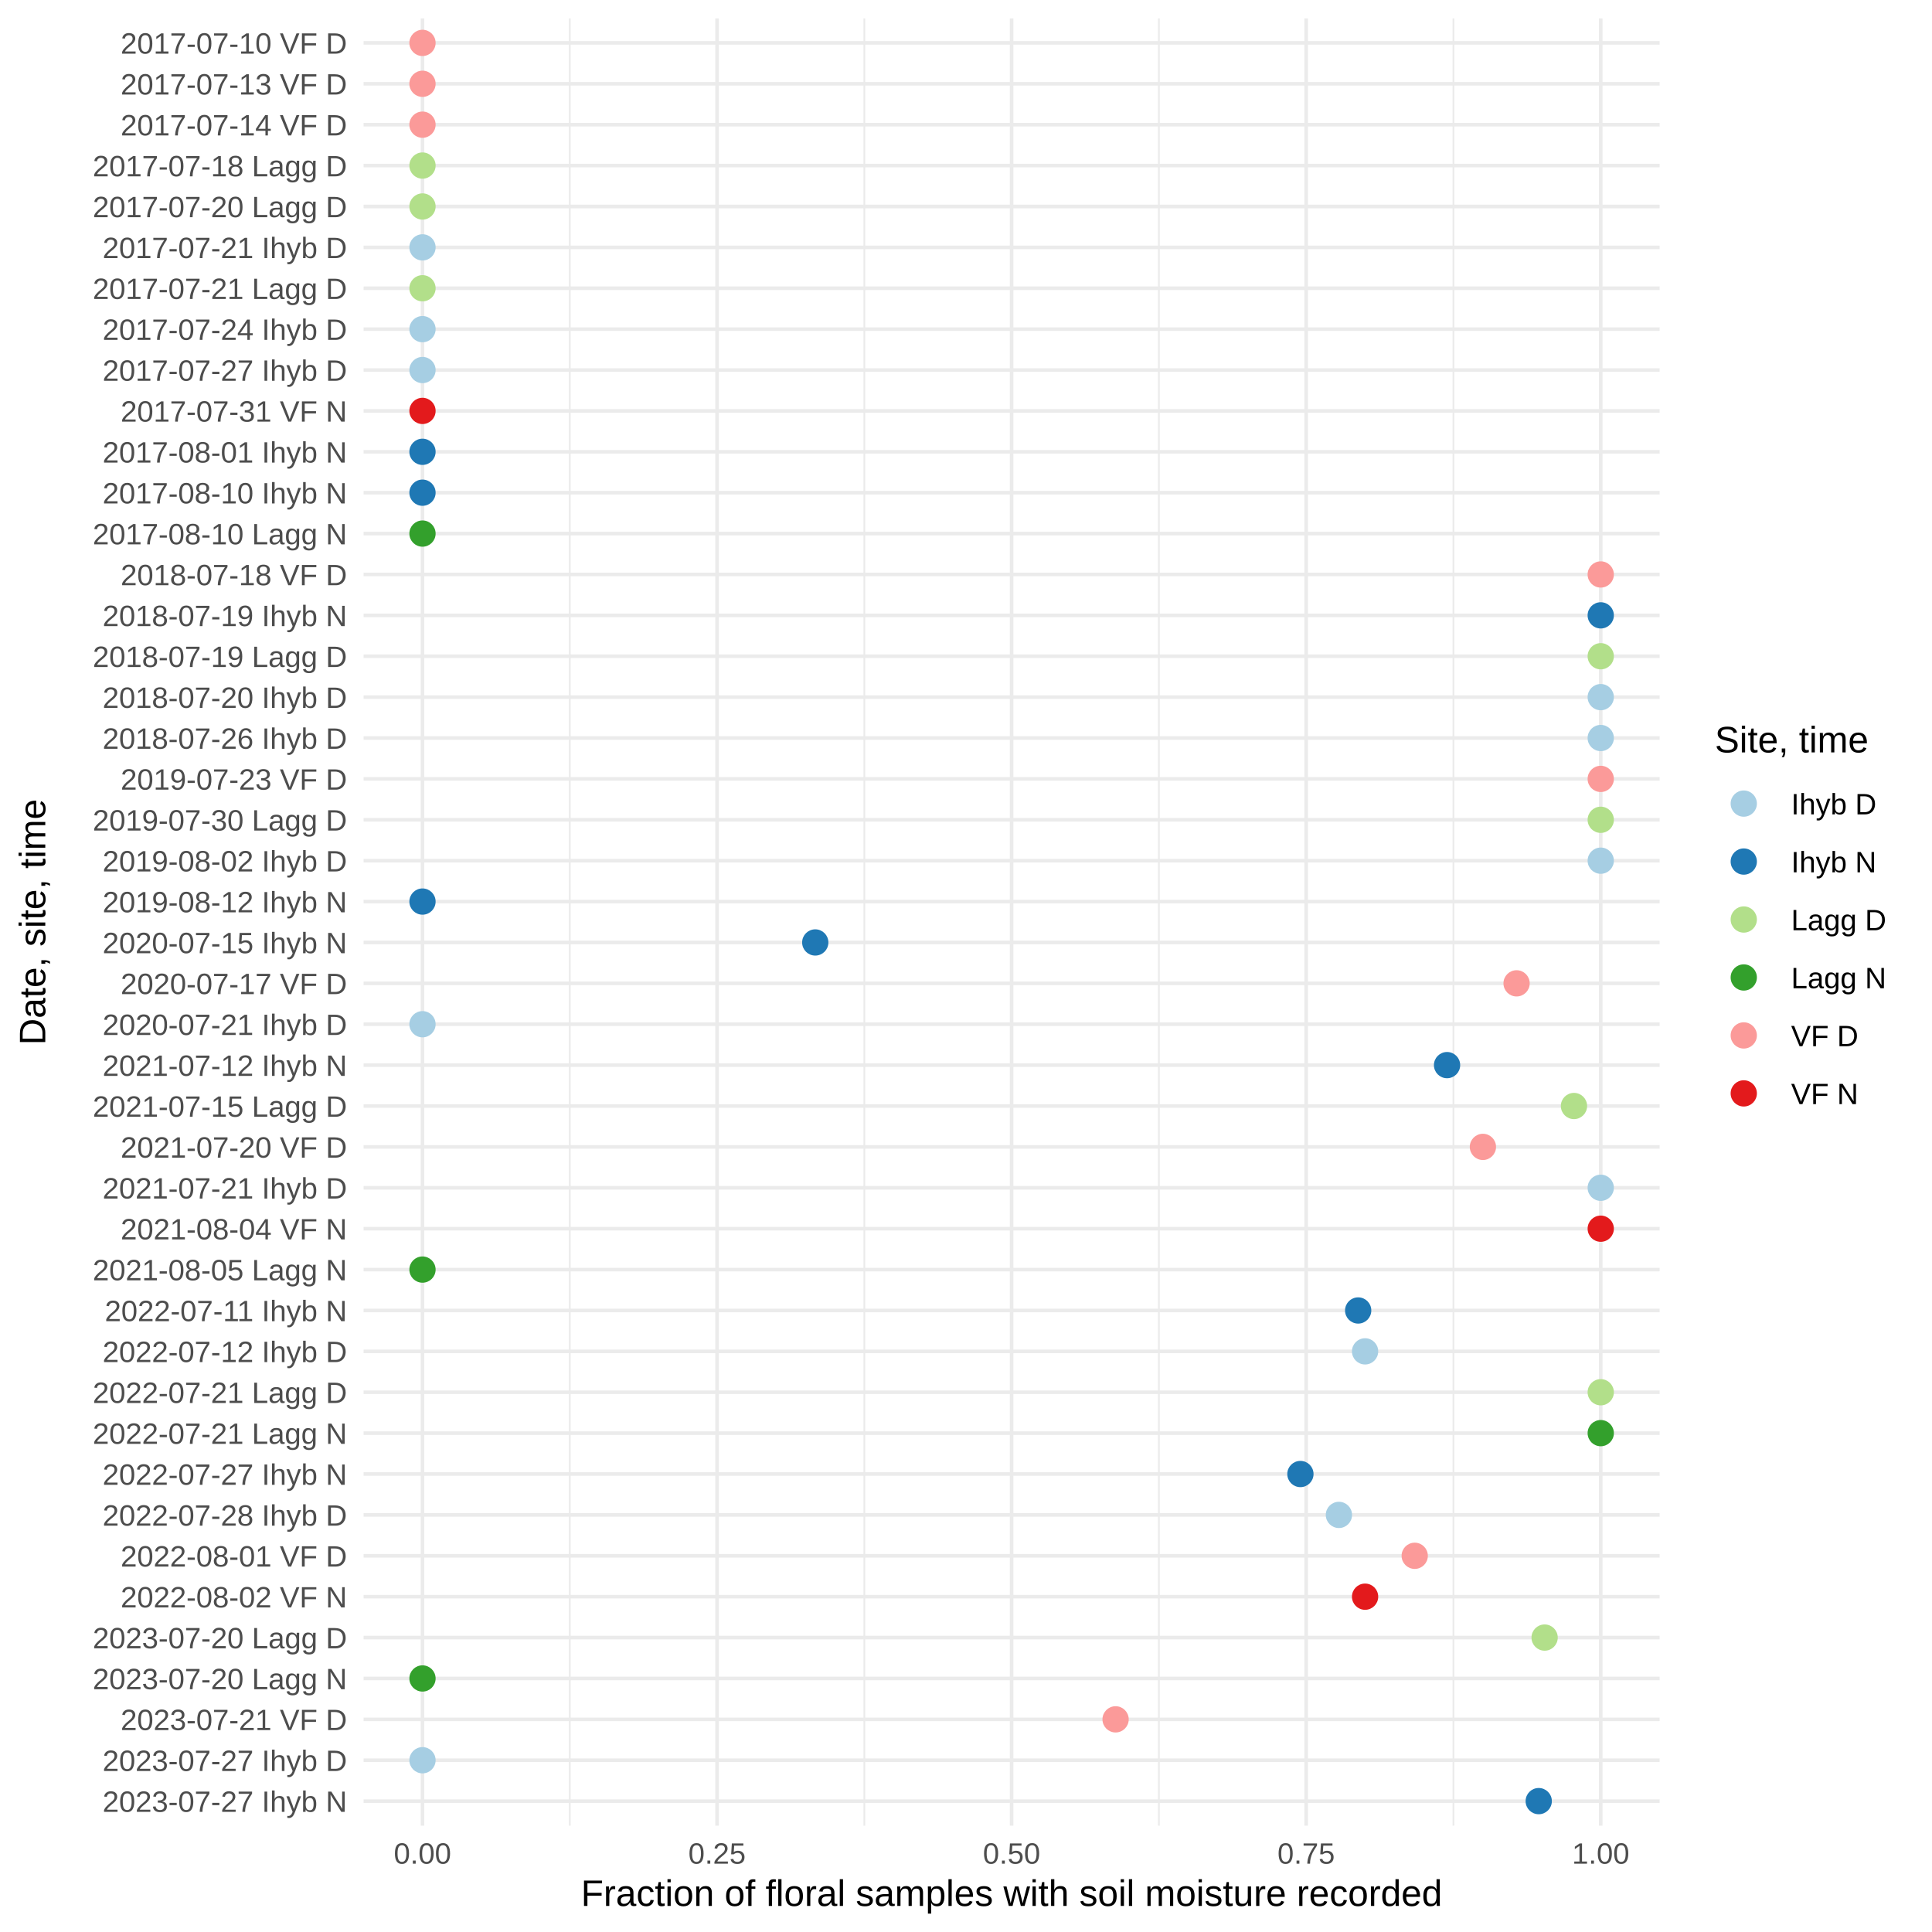
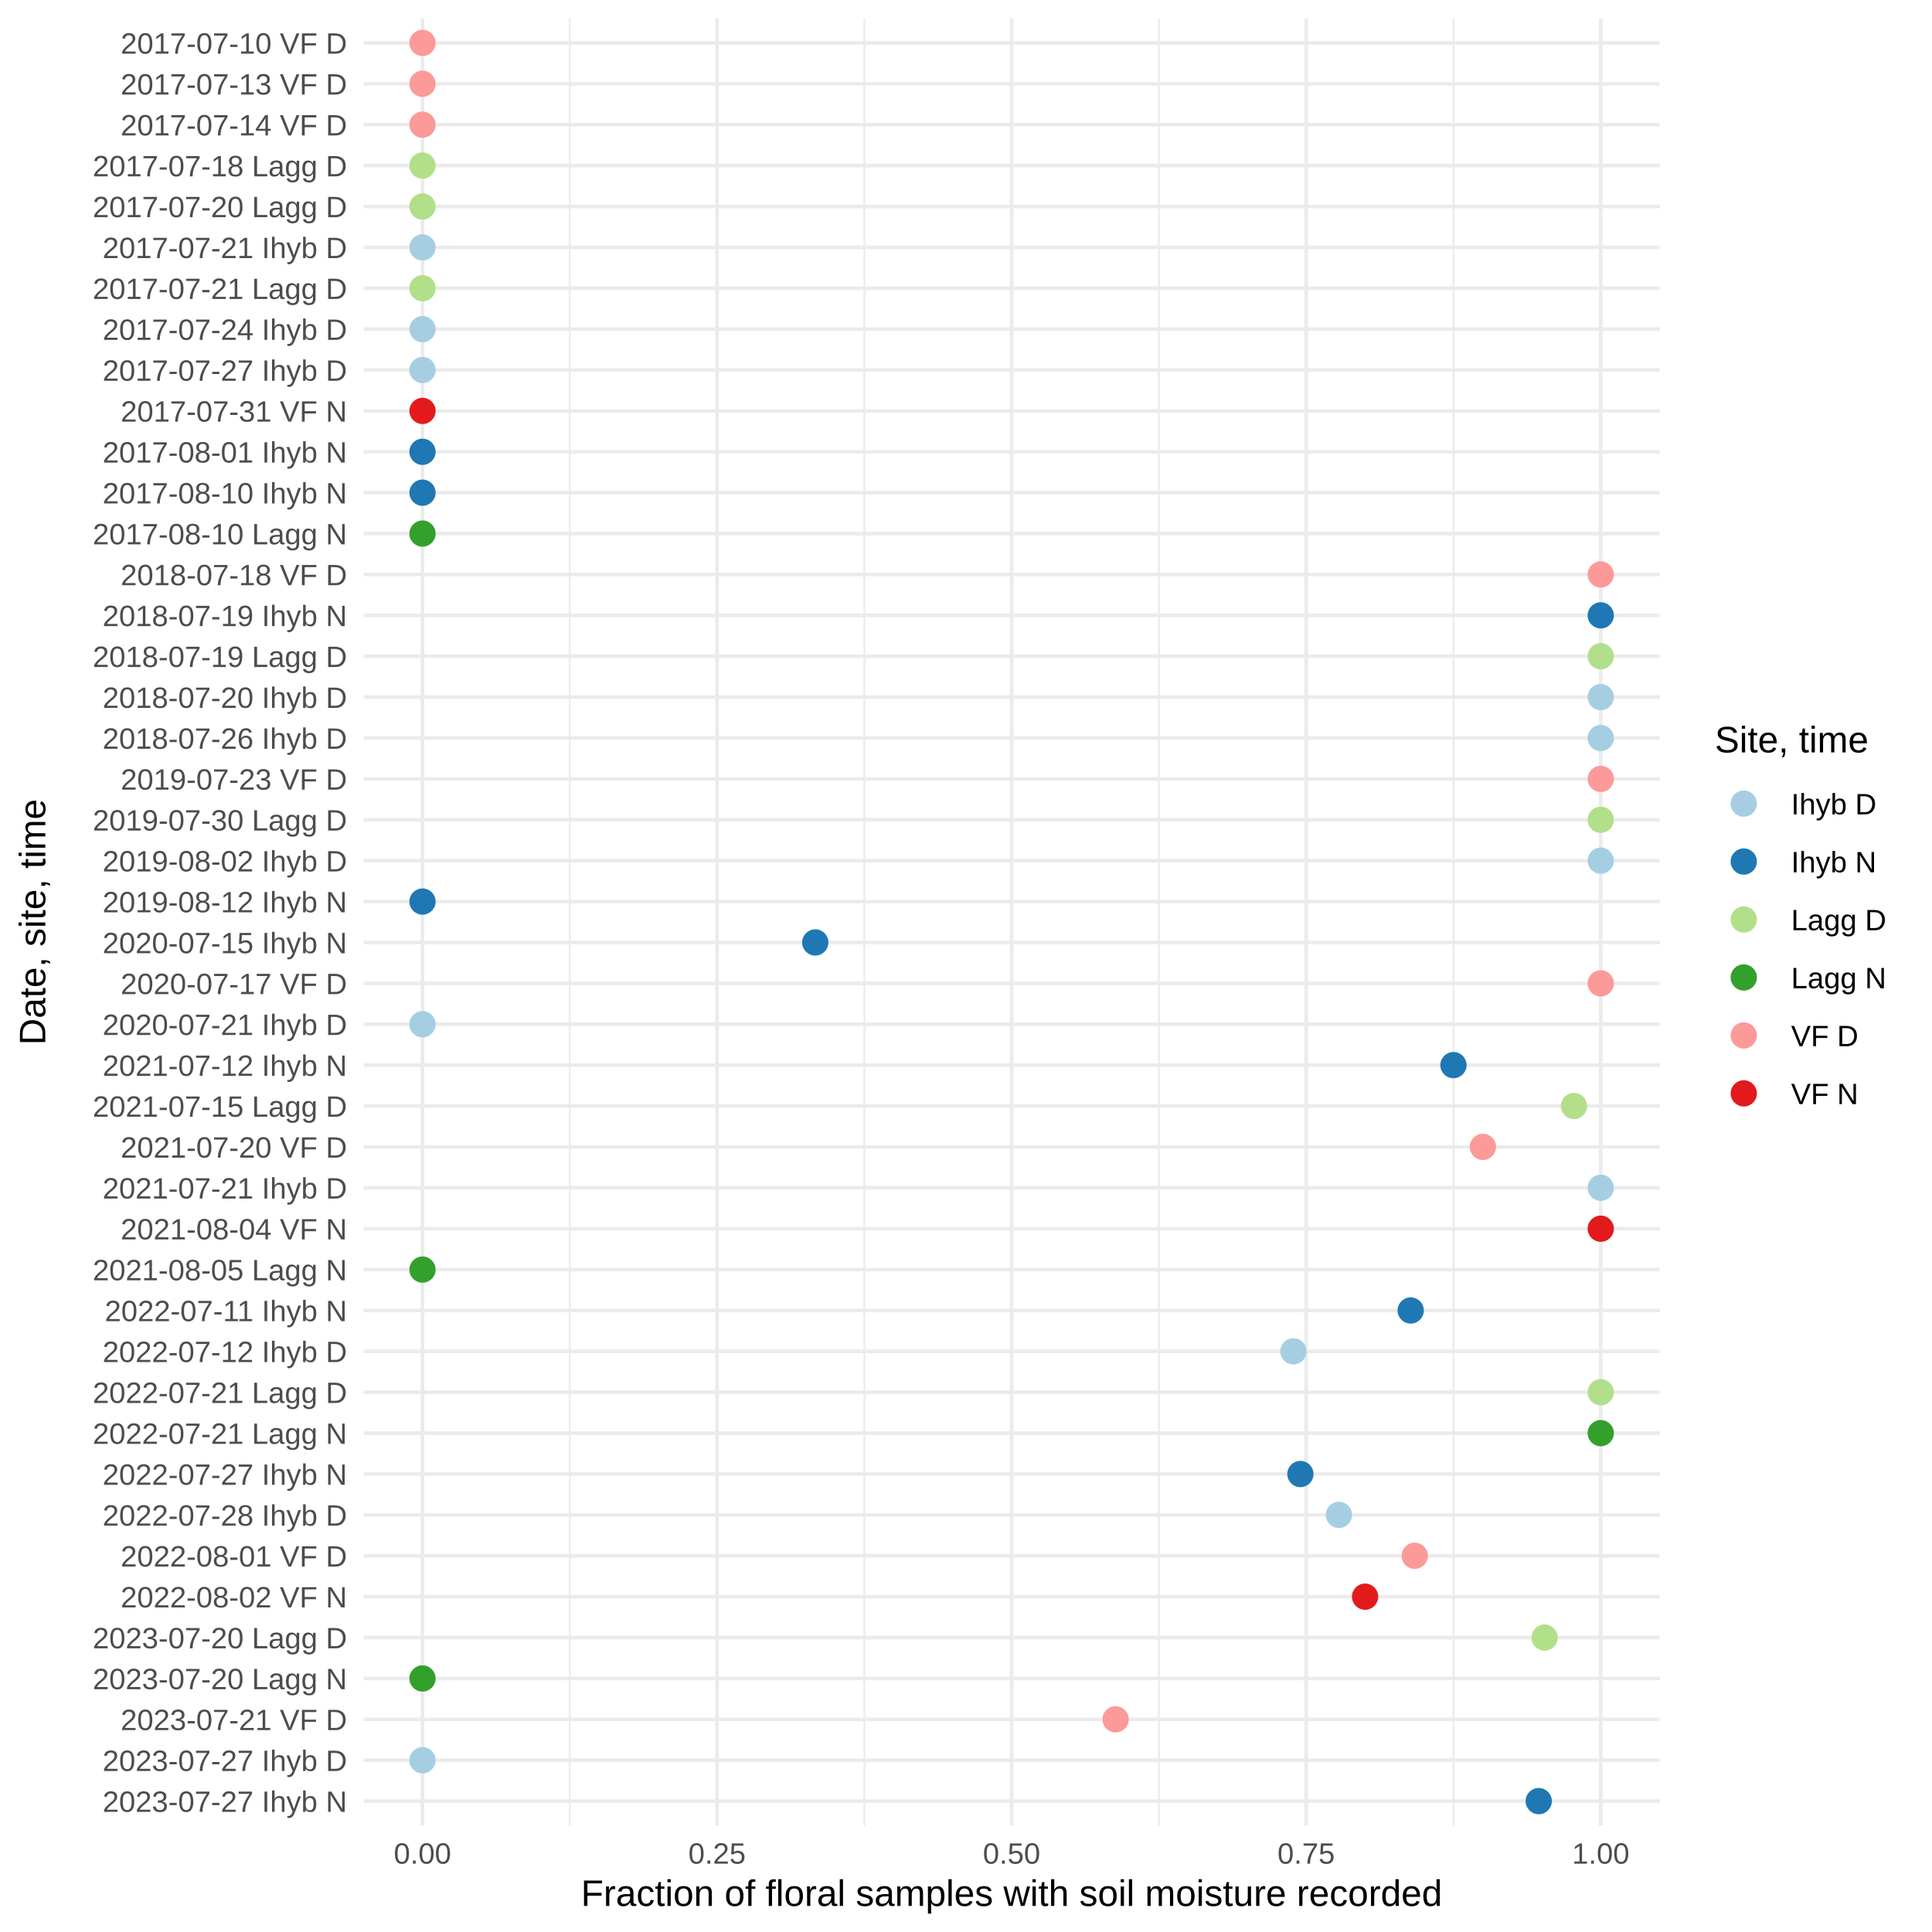
<svg xmlns="http://www.w3.org/2000/svg" class="svglite" width="576.00pt" height="576.00pt" viewBox="0 0 576.00 576.00">
  <defs>
    <style type="text/css">
    .svglite line, .svglite polyline, .svglite polygon, .svglite path, .svglite rect, .svglite circle {
      fill: none;
      stroke: #000000;
      stroke-linecap: round;
      stroke-linejoin: round;
      stroke-miterlimit: 10.00;
    }
    .svglite text {
      white-space: pre;
    }
  </style>
  </defs>
  <rect width="100%" height="100%" style="stroke: none; fill: #FFFFFF;" />
  <defs>
    <clipPath id="cpMC4wMHw1NzYuMDB8MC4wMHw1NzYuMDA=">
      <rect x="0.00" y="0.00" width="576.00" height="576.00" />
    </clipPath>
  </defs>
  <g clip-path="url(#cpMC4wMHw1NzYuMDB8MC4wMHw1NzYuMDA=)">
</g>
  <defs>
    <clipPath id="cpMTA4LjQwfDQ5NC44MHw1LjQ4fDU0NC4yOQ==">
      <rect x="108.40" y="5.48" width="386.40" height="538.82" />
    </clipPath>
  </defs>
  <g clip-path="url(#cpMTA4LjQwfDQ5NC44MHw1LjQ4fDU0NC4yOQ==)">
    <polyline points="169.87,544.29 169.87,5.48 " style="stroke-width: 0.53; stroke: #EBEBEB; stroke-linecap: butt;" />
    <polyline points="257.69,544.29 257.69,5.48 " style="stroke-width: 0.53; stroke: #EBEBEB; stroke-linecap: butt;" />
    <polyline points="345.51,544.29 345.51,5.48 " style="stroke-width: 0.53; stroke: #EBEBEB; stroke-linecap: butt;" />
    <polyline points="433.33,544.29 433.33,5.48 " style="stroke-width: 0.53; stroke: #EBEBEB; stroke-linecap: butt;" />
    <polyline points="108.40,536.98 494.80,536.98 " style="stroke-width: 1.07; stroke: #EBEBEB; stroke-linecap: butt;" />
    <polyline points="108.40,524.79 494.80,524.79 " style="stroke-width: 1.07; stroke: #EBEBEB; stroke-linecap: butt;" />
    <polyline points="108.40,512.60 494.80,512.60 " style="stroke-width: 1.07; stroke: #EBEBEB; stroke-linecap: butt;" />
    <polyline points="108.40,500.41 494.80,500.41 " style="stroke-width: 1.07; stroke: #EBEBEB; stroke-linecap: butt;" />
    <polyline points="108.40,488.22 494.80,488.22 " style="stroke-width: 1.07; stroke: #EBEBEB; stroke-linecap: butt;" />
    <polyline points="108.40,476.03 494.80,476.03 " style="stroke-width: 1.07; stroke: #EBEBEB; stroke-linecap: butt;" />
    <polyline points="108.40,463.84 494.80,463.84 " style="stroke-width: 1.07; stroke: #EBEBEB; stroke-linecap: butt;" />
    <polyline points="108.40,451.65 494.80,451.65 " style="stroke-width: 1.07; stroke: #EBEBEB; stroke-linecap: butt;" />
    <polyline points="108.40,439.46 494.80,439.46 " style="stroke-width: 1.07; stroke: #EBEBEB; stroke-linecap: butt;" />
    <polyline points="108.40,427.27 494.80,427.27 " style="stroke-width: 1.07; stroke: #EBEBEB; stroke-linecap: butt;" />
    <polyline points="108.40,415.08 494.80,415.08 " style="stroke-width: 1.07; stroke: #EBEBEB; stroke-linecap: butt;" />
    <polyline points="108.40,402.89 494.80,402.89 " style="stroke-width: 1.07; stroke: #EBEBEB; stroke-linecap: butt;" />
    <polyline points="108.40,390.70 494.80,390.70 " style="stroke-width: 1.07; stroke: #EBEBEB; stroke-linecap: butt;" />
    <polyline points="108.40,378.51 494.80,378.51 " style="stroke-width: 1.07; stroke: #EBEBEB; stroke-linecap: butt;" />
    <polyline points="108.40,366.32 494.80,366.32 " style="stroke-width: 1.07; stroke: #EBEBEB; stroke-linecap: butt;" />
    <polyline points="108.40,354.12 494.80,354.12 " style="stroke-width: 1.07; stroke: #EBEBEB; stroke-linecap: butt;" />
    <polyline points="108.40,341.93 494.80,341.93 " style="stroke-width: 1.07; stroke: #EBEBEB; stroke-linecap: butt;" />
    <polyline points="108.40,329.74 494.80,329.74 " style="stroke-width: 1.07; stroke: #EBEBEB; stroke-linecap: butt;" />
    <polyline points="108.40,317.55 494.80,317.55 " style="stroke-width: 1.07; stroke: #EBEBEB; stroke-linecap: butt;" />
    <polyline points="108.40,305.36 494.80,305.36 " style="stroke-width: 1.07; stroke: #EBEBEB; stroke-linecap: butt;" />
    <polyline points="108.40,293.17 494.80,293.17 " style="stroke-width: 1.07; stroke: #EBEBEB; stroke-linecap: butt;" />
    <polyline points="108.40,280.98 494.80,280.98 " style="stroke-width: 1.07; stroke: #EBEBEB; stroke-linecap: butt;" />
    <polyline points="108.40,268.79 494.80,268.79 " style="stroke-width: 1.07; stroke: #EBEBEB; stroke-linecap: butt;" />
    <polyline points="108.40,256.60 494.80,256.60 " style="stroke-width: 1.07; stroke: #EBEBEB; stroke-linecap: butt;" />
    <polyline points="108.40,244.41 494.80,244.41 " style="stroke-width: 1.07; stroke: #EBEBEB; stroke-linecap: butt;" />
    <polyline points="108.40,232.22 494.80,232.22 " style="stroke-width: 1.07; stroke: #EBEBEB; stroke-linecap: butt;" />
    <polyline points="108.40,220.03 494.80,220.03 " style="stroke-width: 1.07; stroke: #EBEBEB; stroke-linecap: butt;" />
    <polyline points="108.40,207.84 494.80,207.84 " style="stroke-width: 1.07; stroke: #EBEBEB; stroke-linecap: butt;" />
    <polyline points="108.40,195.65 494.80,195.65 " style="stroke-width: 1.07; stroke: #EBEBEB; stroke-linecap: butt;" />
    <polyline points="108.40,183.46 494.80,183.46 " style="stroke-width: 1.07; stroke: #EBEBEB; stroke-linecap: butt;" />
    <polyline points="108.40,171.27 494.80,171.27 " style="stroke-width: 1.07; stroke: #EBEBEB; stroke-linecap: butt;" />
    <polyline points="108.40,159.08 494.80,159.08 " style="stroke-width: 1.07; stroke: #EBEBEB; stroke-linecap: butt;" />
    <polyline points="108.40,146.89 494.80,146.89 " style="stroke-width: 1.07; stroke: #EBEBEB; stroke-linecap: butt;" />
    <polyline points="108.40,134.70 494.80,134.70 " style="stroke-width: 1.07; stroke: #EBEBEB; stroke-linecap: butt;" />
    <polyline points="108.40,122.51 494.80,122.51 " style="stroke-width: 1.07; stroke: #EBEBEB; stroke-linecap: butt;" />
    <polyline points="108.40,110.32 494.80,110.32 " style="stroke-width: 1.07; stroke: #EBEBEB; stroke-linecap: butt;" />
    <polyline points="108.40,98.13 494.80,98.13 " style="stroke-width: 1.07; stroke: #EBEBEB; stroke-linecap: butt;" />
    <polyline points="108.40,85.94 494.80,85.94 " style="stroke-width: 1.07; stroke: #EBEBEB; stroke-linecap: butt;" />
    <polyline points="108.40,73.75 494.80,73.75 " style="stroke-width: 1.07; stroke: #EBEBEB; stroke-linecap: butt;" />
    <polyline points="108.40,61.56 494.80,61.56 " style="stroke-width: 1.07; stroke: #EBEBEB; stroke-linecap: butt;" />
    <polyline points="108.40,49.36 494.80,49.36 " style="stroke-width: 1.07; stroke: #EBEBEB; stroke-linecap: butt;" />
    <polyline points="108.40,37.17 494.80,37.17 " style="stroke-width: 1.07; stroke: #EBEBEB; stroke-linecap: butt;" />
    <polyline points="108.40,24.98 494.80,24.98 " style="stroke-width: 1.07; stroke: #EBEBEB; stroke-linecap: butt;" />
    <polyline points="108.40,12.79 494.80,12.79 " style="stroke-width: 1.07; stroke: #EBEBEB; stroke-linecap: butt;" />
    <polyline points="125.96,544.29 125.96,5.48 " style="stroke-width: 1.07; stroke: #EBEBEB; stroke-linecap: butt;" />
    <polyline points="213.78,544.29 213.78,5.48 " style="stroke-width: 1.07; stroke: #EBEBEB; stroke-linecap: butt;" />
    <polyline points="301.60,544.29 301.60,5.48 " style="stroke-width: 1.07; stroke: #EBEBEB; stroke-linecap: butt;" />
    <polyline points="389.42,544.29 389.42,5.48 " style="stroke-width: 1.07; stroke: #EBEBEB; stroke-linecap: butt;" />
    <polyline points="477.24,544.29 477.24,5.48 " style="stroke-width: 1.07; stroke: #EBEBEB; stroke-linecap: butt;" />
    <circle cx="125.96" cy="73.75" r="3.56" style="stroke-width: 0.71; stroke: #A6CEE3; fill: #A6CEE3;" />
    <circle cx="125.96" cy="98.13" r="3.56" style="stroke-width: 0.71; stroke: #A6CEE3; fill: #A6CEE3;" />
    <circle cx="125.96" cy="110.32" r="3.56" style="stroke-width: 0.71; stroke: #A6CEE3; fill: #A6CEE3;" />
    <circle cx="125.96" cy="134.70" r="3.56" style="stroke-width: 0.71; stroke: #1F78B4; fill: #1F78B4;" />
    <circle cx="125.96" cy="146.89" r="3.56" style="stroke-width: 0.71; stroke: #1F78B4; fill: #1F78B4;" />
    <circle cx="125.96" cy="49.36" r="3.56" style="stroke-width: 0.71; stroke: #B2DF8A; fill: #B2DF8A;" />
    <circle cx="125.96" cy="61.56" r="3.56" style="stroke-width: 0.71; stroke: #B2DF8A; fill: #B2DF8A;" />
    <circle cx="125.96" cy="85.94" r="3.56" style="stroke-width: 0.71; stroke: #B2DF8A; fill: #B2DF8A;" />
    <circle cx="125.96" cy="159.08" r="3.56" style="stroke-width: 0.71; stroke: #33A02C; fill: #33A02C;" />
    <circle cx="125.96" cy="12.79" r="3.56" style="stroke-width: 0.71; stroke: #FB9A99; fill: #FB9A99;" />
    <circle cx="125.96" cy="24.98" r="3.56" style="stroke-width: 0.71; stroke: #FB9A99; fill: #FB9A99;" />
    <circle cx="125.96" cy="37.17" r="3.56" style="stroke-width: 0.71; stroke: #FB9A99; fill: #FB9A99;" />
    <circle cx="125.96" cy="122.51" r="3.56" style="stroke-width: 0.71; stroke: #E31A1C; fill: #E31A1C;" />
    <circle cx="477.24" cy="207.84" r="3.56" style="stroke-width: 0.71; stroke: #A6CEE3; fill: #A6CEE3;" />
    <circle cx="477.24" cy="220.03" r="3.56" style="stroke-width: 0.71; stroke: #A6CEE3; fill: #A6CEE3;" />
    <circle cx="477.24" cy="183.46" r="3.56" style="stroke-width: 0.71; stroke: #1F78B4; fill: #1F78B4;" />
    <circle cx="477.24" cy="195.65" r="3.56" style="stroke-width: 0.71; stroke: #B2DF8A; fill: #B2DF8A;" />
    <circle cx="477.24" cy="171.27" r="3.56" style="stroke-width: 0.71; stroke: #FB9A99; fill: #FB9A99;" />
    <circle cx="477.24" cy="256.60" r="3.56" style="stroke-width: 0.71; stroke: #A6CEE3; fill: #A6CEE3;" />
    <circle cx="125.96" cy="268.79" r="3.56" style="stroke-width: 0.71; stroke: #1F78B4; fill: #1F78B4;" />
    <circle cx="477.24" cy="244.41" r="3.56" style="stroke-width: 0.71; stroke: #B2DF8A; fill: #B2DF8A;" />
    <circle cx="477.24" cy="232.22" r="3.56" style="stroke-width: 0.71; stroke: #FB9A99; fill: #FB9A99;" />
    <circle cx="125.96" cy="305.36" r="3.56" style="stroke-width: 0.71; stroke: #A6CEE3; fill: #A6CEE3;" />
    <circle cx="243.06" cy="280.98" r="3.56" style="stroke-width: 0.71; stroke: #1F78B4; fill: #1F78B4;" />
-     <circle cx="452.15" cy="293.17" r="3.56" style="stroke-width: 0.71; stroke: #FB9A99; fill: #FB9A99;" />
+     <circle cx="477.24" cy="293.17" r="3.56" style="stroke-width: 0.71; stroke: #FB9A99; fill: #FB9A99;" />
    <circle cx="477.24" cy="354.12" r="3.56" style="stroke-width: 0.71; stroke: #A6CEE3; fill: #A6CEE3;" />
-     <circle cx="431.42" cy="317.55" r="3.56" style="stroke-width: 0.71; stroke: #1F78B4; fill: #1F78B4;" />
+     <circle cx="433.33" cy="317.55" r="3.56" style="stroke-width: 0.71; stroke: #1F78B4; fill: #1F78B4;" />
    <circle cx="469.26" cy="329.74" r="3.56" style="stroke-width: 0.71; stroke: #B2DF8A; fill: #B2DF8A;" />
    <circle cx="125.96" cy="378.51" r="3.56" style="stroke-width: 0.71; stroke: #33A02C; fill: #33A02C;" />
    <circle cx="442.11" cy="341.93" r="3.56" style="stroke-width: 0.71; stroke: #FB9A99; fill: #FB9A99;" />
    <circle cx="477.24" cy="366.32" r="3.56" style="stroke-width: 0.71; stroke: #E31A1C; fill: #E31A1C;" />
-     <circle cx="406.98" cy="402.89" r="3.56" style="stroke-width: 0.71; stroke: #A6CEE3; fill: #A6CEE3;" />
+     <circle cx="385.60" cy="402.89" r="3.56" style="stroke-width: 0.71; stroke: #A6CEE3; fill: #A6CEE3;" />
    <circle cx="399.18" cy="451.65" r="3.56" style="stroke-width: 0.71; stroke: #A6CEE3; fill: #A6CEE3;" />
-     <circle cx="404.92" cy="390.70" r="3.56" style="stroke-width: 0.71; stroke: #1F78B4; fill: #1F78B4;" />
+     <circle cx="420.58" cy="390.70" r="3.56" style="stroke-width: 0.71; stroke: #1F78B4; fill: #1F78B4;" />
    <circle cx="387.70" cy="439.46" r="3.56" style="stroke-width: 0.71; stroke: #1F78B4; fill: #1F78B4;" />
    <circle cx="477.24" cy="415.08" r="3.56" style="stroke-width: 0.71; stroke: #B2DF8A; fill: #B2DF8A;" />
    <circle cx="477.24" cy="427.27" r="3.56" style="stroke-width: 0.71; stroke: #33A02C; fill: #33A02C;" />
    <circle cx="421.78" cy="463.84" r="3.56" style="stroke-width: 0.71; stroke: #FB9A99; fill: #FB9A99;" />
    <circle cx="406.98" cy="476.03" r="3.56" style="stroke-width: 0.71; stroke: #E31A1C; fill: #E31A1C;" />
    <circle cx="125.96" cy="524.79" r="3.56" style="stroke-width: 0.71; stroke: #A6CEE3; fill: #A6CEE3;" />
    <circle cx="458.75" cy="536.98" r="3.56" style="stroke-width: 0.71; stroke: #1F78B4; fill: #1F78B4;" />
    <circle cx="460.51" cy="488.22" r="3.56" style="stroke-width: 0.71; stroke: #B2DF8A; fill: #B2DF8A;" />
    <circle cx="125.96" cy="500.41" r="3.56" style="stroke-width: 0.71; stroke: #33A02C; fill: #33A02C;" />
    <circle cx="332.60" cy="512.60" r="3.56" style="stroke-width: 0.71; stroke: #FB9A99; fill: #FB9A99;" />
  </g>
  <g clip-path="url(#cpMC4wMHw1NzYuMDB8MC4wMHw1NzYuMDA=)">
    <text x="103.47" y="540.19" text-anchor="end" style="font-size: 8.80px;fill: #4D4D4D; font-family: &quot;Arial&quot;;">2023-07-27 Ihyb N</text>
    <text x="103.47" y="528.00" text-anchor="end" style="font-size: 8.80px;fill: #4D4D4D; font-family: &quot;Arial&quot;;">2023-07-27 Ihyb D</text>
    <text x="103.47" y="515.81" text-anchor="end" style="font-size: 8.80px;fill: #4D4D4D; font-family: &quot;Arial&quot;;">2023-07-21 VF D</text>
    <text x="103.47" y="503.62" text-anchor="end" style="font-size: 8.80px;fill: #4D4D4D; font-family: &quot;Arial&quot;;">2023-07-20 Lagg N</text>
    <text x="103.47" y="491.43" text-anchor="end" style="font-size: 8.80px;fill: #4D4D4D; font-family: &quot;Arial&quot;;">2023-07-20 Lagg D</text>
    <text x="103.47" y="479.24" text-anchor="end" style="font-size: 8.80px;fill: #4D4D4D; font-family: &quot;Arial&quot;;">2022-08-02 VF N</text>
    <text x="103.47" y="467.05" text-anchor="end" style="font-size: 8.80px;fill: #4D4D4D; font-family: &quot;Arial&quot;;">2022-08-01 VF D</text>
    <text x="103.47" y="454.86" text-anchor="end" style="font-size: 8.80px;fill: #4D4D4D; font-family: &quot;Arial&quot;;">2022-07-28 Ihyb D</text>
    <text x="103.47" y="442.67" text-anchor="end" style="font-size: 8.80px;fill: #4D4D4D; font-family: &quot;Arial&quot;;">2022-07-27 Ihyb N</text>
    <text x="103.47" y="430.47" text-anchor="end" style="font-size: 8.80px;fill: #4D4D4D; font-family: &quot;Arial&quot;;">2022-07-21 Lagg N</text>
    <text x="103.47" y="418.28" text-anchor="end" style="font-size: 8.80px;fill: #4D4D4D; font-family: &quot;Arial&quot;;">2022-07-21 Lagg D</text>
    <text x="103.47" y="406.09" text-anchor="end" style="font-size: 8.80px;fill: #4D4D4D; font-family: &quot;Arial&quot;;">2022-07-12 Ihyb D</text>
    <text x="103.47" y="393.90" text-anchor="end" style="font-size: 8.80px;fill: #4D4D4D; font-family: &quot;Arial&quot;;">2022-07-11 Ihyb N</text>
    <text x="103.47" y="381.71" text-anchor="end" style="font-size: 8.80px;fill: #4D4D4D; font-family: &quot;Arial&quot;;">2021-08-05 Lagg N</text>
    <text x="103.47" y="369.52" text-anchor="end" style="font-size: 8.80px;fill: #4D4D4D; font-family: &quot;Arial&quot;;">2021-08-04 VF N</text>
    <text x="103.47" y="357.33" text-anchor="end" style="font-size: 8.80px;fill: #4D4D4D; font-family: &quot;Arial&quot;;">2021-07-21 Ihyb D</text>
    <text x="103.47" y="345.14" text-anchor="end" style="font-size: 8.80px;fill: #4D4D4D; font-family: &quot;Arial&quot;;">2021-07-20 VF D</text>
    <text x="103.47" y="332.95" text-anchor="end" style="font-size: 8.80px;fill: #4D4D4D; font-family: &quot;Arial&quot;;">2021-07-15 Lagg D</text>
    <text x="103.47" y="320.76" text-anchor="end" style="font-size: 8.80px;fill: #4D4D4D; font-family: &quot;Arial&quot;;">2021-07-12 Ihyb N</text>
    <text x="103.47" y="308.57" text-anchor="end" style="font-size: 8.80px;fill: #4D4D4D; font-family: &quot;Arial&quot;;">2020-07-21 Ihyb D</text>
    <text x="103.47" y="296.38" text-anchor="end" style="font-size: 8.80px;fill: #4D4D4D; font-family: &quot;Arial&quot;;">2020-07-17 VF D</text>
    <text x="103.47" y="284.19" text-anchor="end" style="font-size: 8.80px;fill: #4D4D4D; font-family: &quot;Arial&quot;;">2020-07-15 Ihyb N</text>
    <text x="103.47" y="272.00" text-anchor="end" style="font-size: 8.80px;fill: #4D4D4D; font-family: &quot;Arial&quot;;">2019-08-12 Ihyb N</text>
    <text x="103.47" y="259.81" text-anchor="end" style="font-size: 8.80px;fill: #4D4D4D; font-family: &quot;Arial&quot;;">2019-08-02 Ihyb D</text>
    <text x="103.47" y="247.62" text-anchor="end" style="font-size: 8.80px;fill: #4D4D4D; font-family: &quot;Arial&quot;;">2019-07-30 Lagg D</text>
    <text x="103.47" y="235.43" text-anchor="end" style="font-size: 8.80px;fill: #4D4D4D; font-family: &quot;Arial&quot;;">2019-07-23 VF D</text>
    <text x="103.47" y="223.24" text-anchor="end" style="font-size: 8.80px;fill: #4D4D4D; font-family: &quot;Arial&quot;;">2018-07-26 Ihyb D</text>
    <text x="103.47" y="211.05" text-anchor="end" style="font-size: 8.80px;fill: #4D4D4D; font-family: &quot;Arial&quot;;">2018-07-20 Ihyb D</text>
    <text x="103.47" y="198.86" text-anchor="end" style="font-size: 8.80px;fill: #4D4D4D; font-family: &quot;Arial&quot;;">2018-07-19 Lagg D</text>
    <text x="103.47" y="186.67" text-anchor="end" style="font-size: 8.80px;fill: #4D4D4D; font-family: &quot;Arial&quot;;">2018-07-19 Ihyb N</text>
    <text x="103.47" y="174.48" text-anchor="end" style="font-size: 8.80px;fill: #4D4D4D; font-family: &quot;Arial&quot;;">2018-07-18 VF D</text>
    <text x="103.47" y="162.29" text-anchor="end" style="font-size: 8.80px;fill: #4D4D4D; font-family: &quot;Arial&quot;;">2017-08-10 Lagg N</text>
    <text x="103.47" y="150.10" text-anchor="end" style="font-size: 8.80px;fill: #4D4D4D; font-family: &quot;Arial&quot;;">2017-08-10 Ihyb N</text>
    <text x="103.47" y="137.91" text-anchor="end" style="font-size: 8.80px;fill: #4D4D4D; font-family: &quot;Arial&quot;;">2017-08-01 Ihyb N</text>
    <text x="103.47" y="125.71" text-anchor="end" style="font-size: 8.80px;fill: #4D4D4D; font-family: &quot;Arial&quot;;">2017-07-31 VF N</text>
    <text x="103.47" y="113.52" text-anchor="end" style="font-size: 8.80px;fill: #4D4D4D; font-family: &quot;Arial&quot;;">2017-07-27 Ihyb D</text>
    <text x="103.47" y="101.33" text-anchor="end" style="font-size: 8.80px;fill: #4D4D4D; font-family: &quot;Arial&quot;;">2017-07-24 Ihyb D</text>
    <text x="103.47" y="89.14" text-anchor="end" style="font-size: 8.80px;fill: #4D4D4D; font-family: &quot;Arial&quot;;">2017-07-21 Lagg D</text>
    <text x="103.47" y="76.95" text-anchor="end" style="font-size: 8.80px;fill: #4D4D4D; font-family: &quot;Arial&quot;;">2017-07-21 Ihyb D</text>
    <text x="103.47" y="64.76" text-anchor="end" style="font-size: 8.80px;fill: #4D4D4D; font-family: &quot;Arial&quot;;">2017-07-20 Lagg D</text>
    <text x="103.47" y="52.57" text-anchor="end" style="font-size: 8.80px;fill: #4D4D4D; font-family: &quot;Arial&quot;;">2017-07-18 Lagg D</text>
    <text x="103.47" y="40.38" text-anchor="end" style="font-size: 8.80px;fill: #4D4D4D; font-family: &quot;Arial&quot;;">2017-07-14 VF D</text>
    <text x="103.47" y="28.19" text-anchor="end" style="font-size: 8.80px;fill: #4D4D4D; font-family: &quot;Arial&quot;;">2017-07-13 VF D</text>
    <text x="103.47" y="16.00" text-anchor="end" style="font-size: 8.80px;fill: #4D4D4D; font-family: &quot;Arial&quot;;">2017-07-10 VF D</text>
    <text x="125.96" y="555.64" text-anchor="middle" style="font-size: 8.80px;fill: #4D4D4D; font-family: &quot;Arial&quot;;">0.00</text>
    <text x="213.78" y="555.64" text-anchor="middle" style="font-size: 8.80px;fill: #4D4D4D; font-family: &quot;Arial&quot;;">0.25</text>
    <text x="301.60" y="555.64" text-anchor="middle" style="font-size: 8.80px;fill: #4D4D4D; font-family: &quot;Arial&quot;;">0.50</text>
    <text x="389.42" y="555.64" text-anchor="middle" style="font-size: 8.80px;fill: #4D4D4D; font-family: &quot;Arial&quot;;">0.75</text>
    <text x="477.24" y="555.64" text-anchor="middle" style="font-size: 8.80px;fill: #4D4D4D; font-family: &quot;Arial&quot;;">1.00</text>
    <text x="301.60" y="568.23" text-anchor="middle" style="font-size: 11.00px; font-family: &quot;Arial&quot;;">Fraction of floral samples with soil moisture recorded</text>
    <text transform="translate(13.50,274.89) rotate(-90)" text-anchor="middle" style="font-size: 11.00px; font-family: &quot;Arial&quot;;">Date, site, time</text>
    <text x="511.24" y="224.32" style="font-size: 11.00px; font-family: &quot;Arial&quot;;">Site, time</text>
    <circle cx="519.88" cy="239.58" r="3.56" style="stroke-width: 0.71; stroke: #A6CEE3; fill: #A6CEE3;" />
    <circle cx="519.88" cy="256.86" r="3.56" style="stroke-width: 0.71; stroke: #1F78B4; fill: #1F78B4;" />
    <circle cx="519.88" cy="274.14" r="3.56" style="stroke-width: 0.71; stroke: #B2DF8A; fill: #B2DF8A;" />
    <circle cx="519.88" cy="291.42" r="3.56" style="stroke-width: 0.71; stroke: #33A02C; fill: #33A02C;" />
    <circle cx="519.88" cy="308.70" r="3.56" style="stroke-width: 0.71; stroke: #FB9A99; fill: #FB9A99;" />
    <circle cx="519.88" cy="325.98" r="3.56" style="stroke-width: 0.71; stroke: #E31A1C; fill: #E31A1C;" />
    <text x="534.00" y="242.79" style="font-size: 8.80px; font-family: &quot;Arial&quot;;">Ihyb D</text>
    <text x="534.00" y="260.07" style="font-size: 8.80px; font-family: &quot;Arial&quot;;">Ihyb N</text>
    <text x="534.00" y="277.35" style="font-size: 8.80px; font-family: &quot;Arial&quot;;">Lagg D</text>
    <text x="534.00" y="294.63" style="font-size: 8.80px; font-family: &quot;Arial&quot;;">Lagg N</text>
    <text x="534.00" y="311.91" style="font-size: 8.80px; font-family: &quot;Arial&quot;;">VF D</text>
    <text x="534.00" y="329.19" style="font-size: 8.80px; font-family: &quot;Arial&quot;;">VF N</text>
  </g>
</svg>
